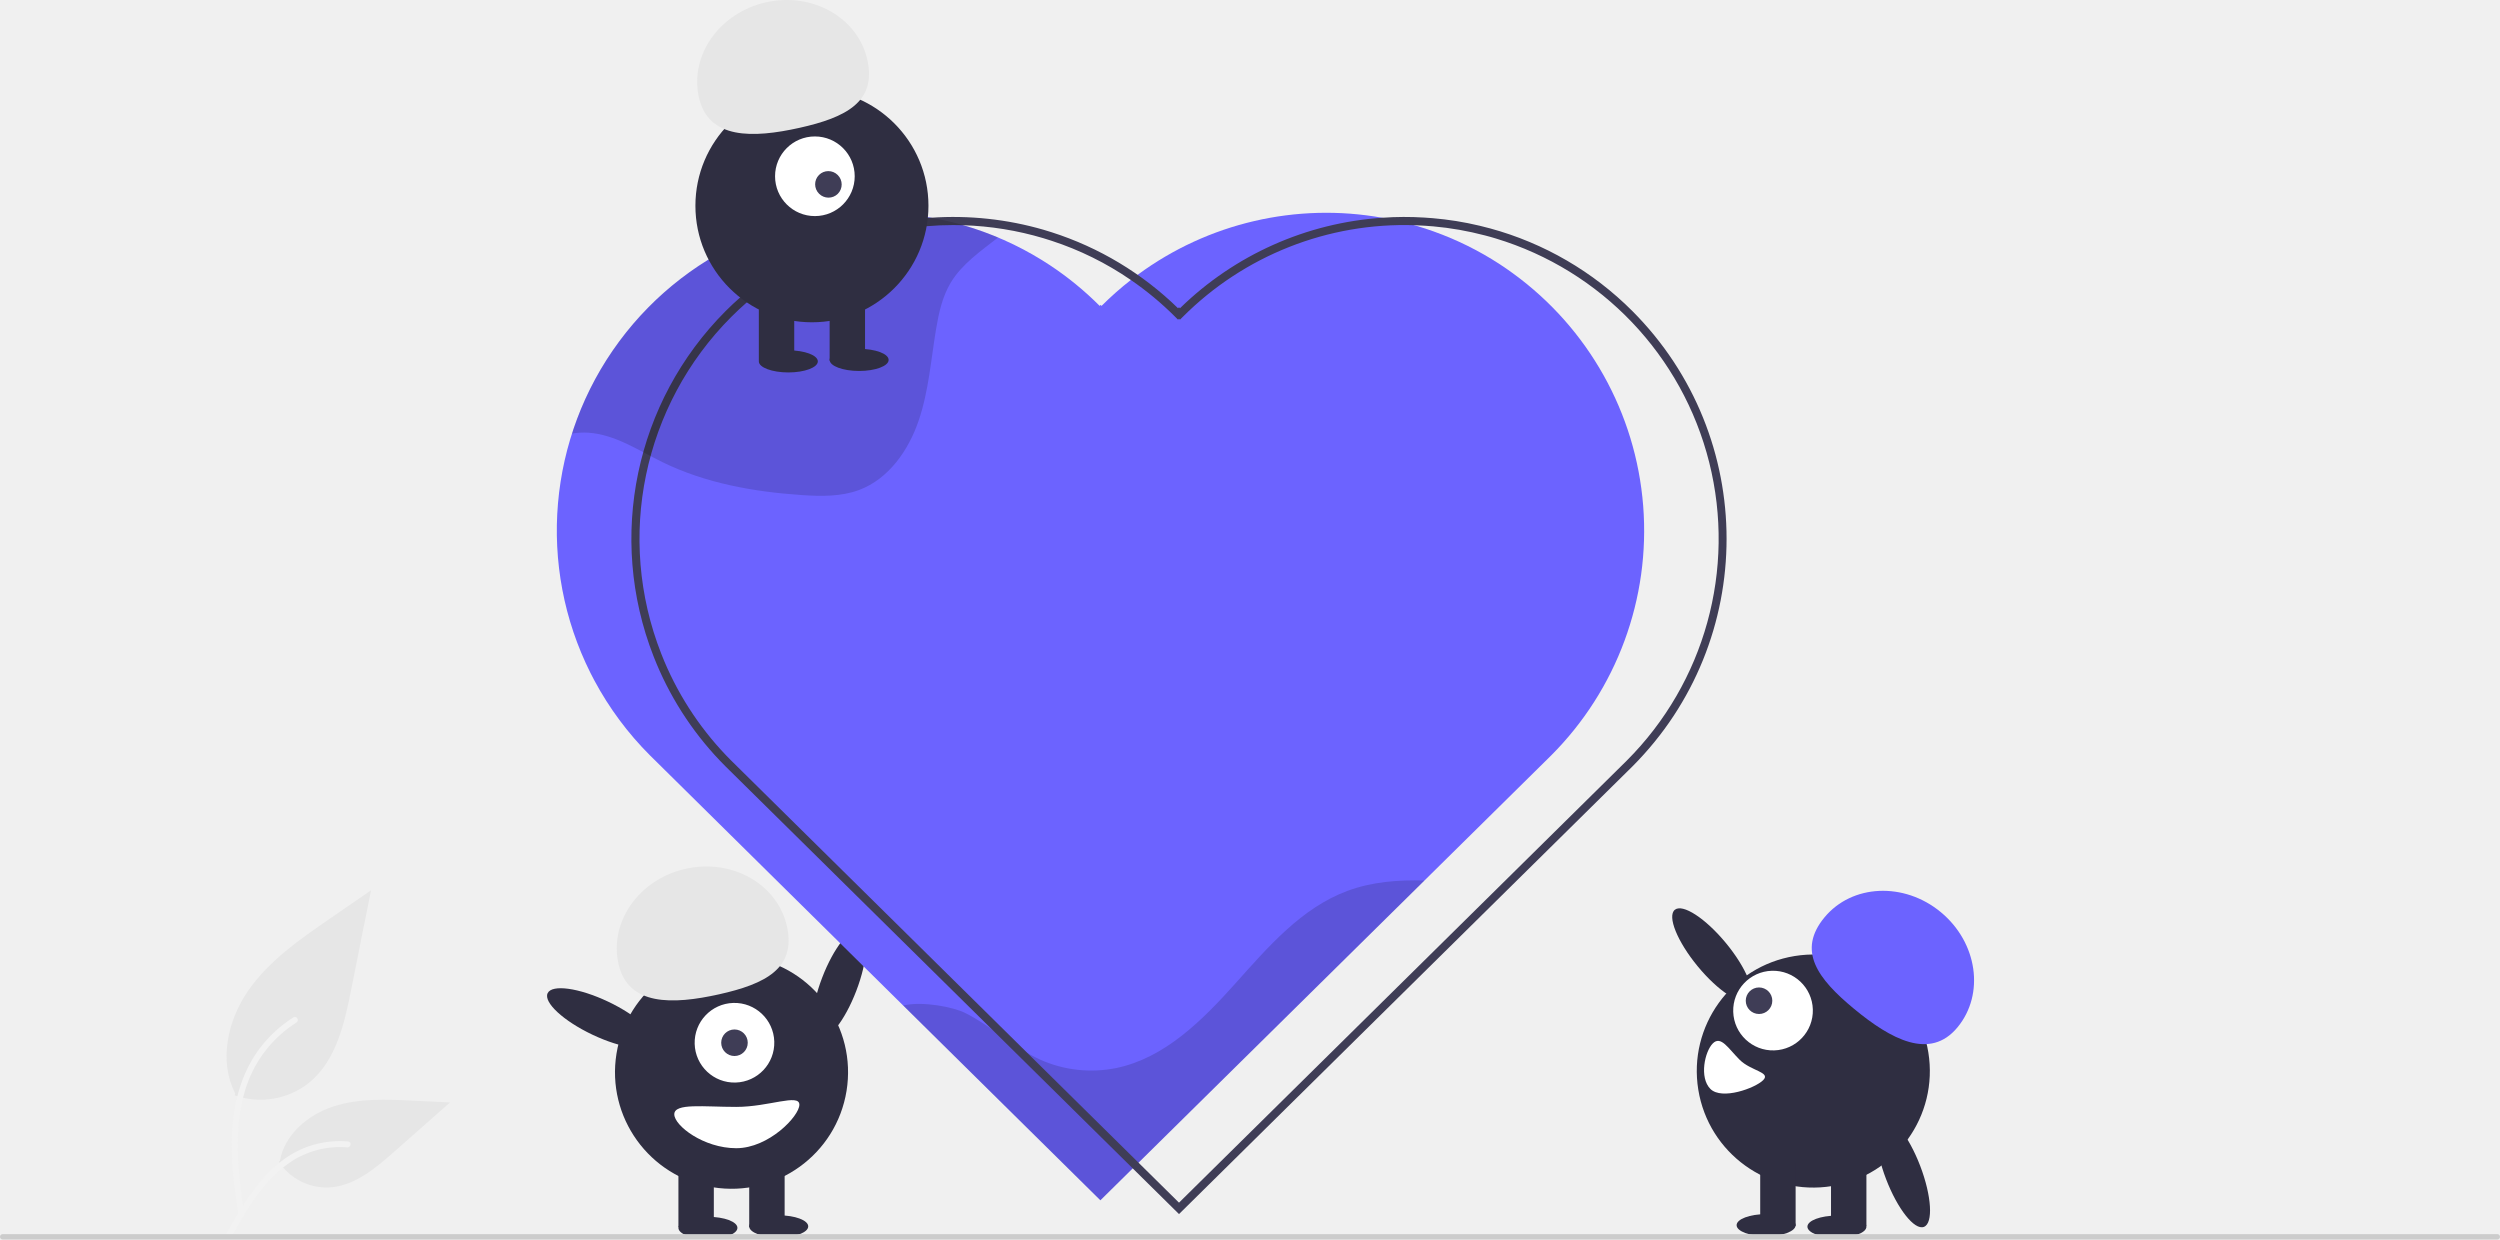
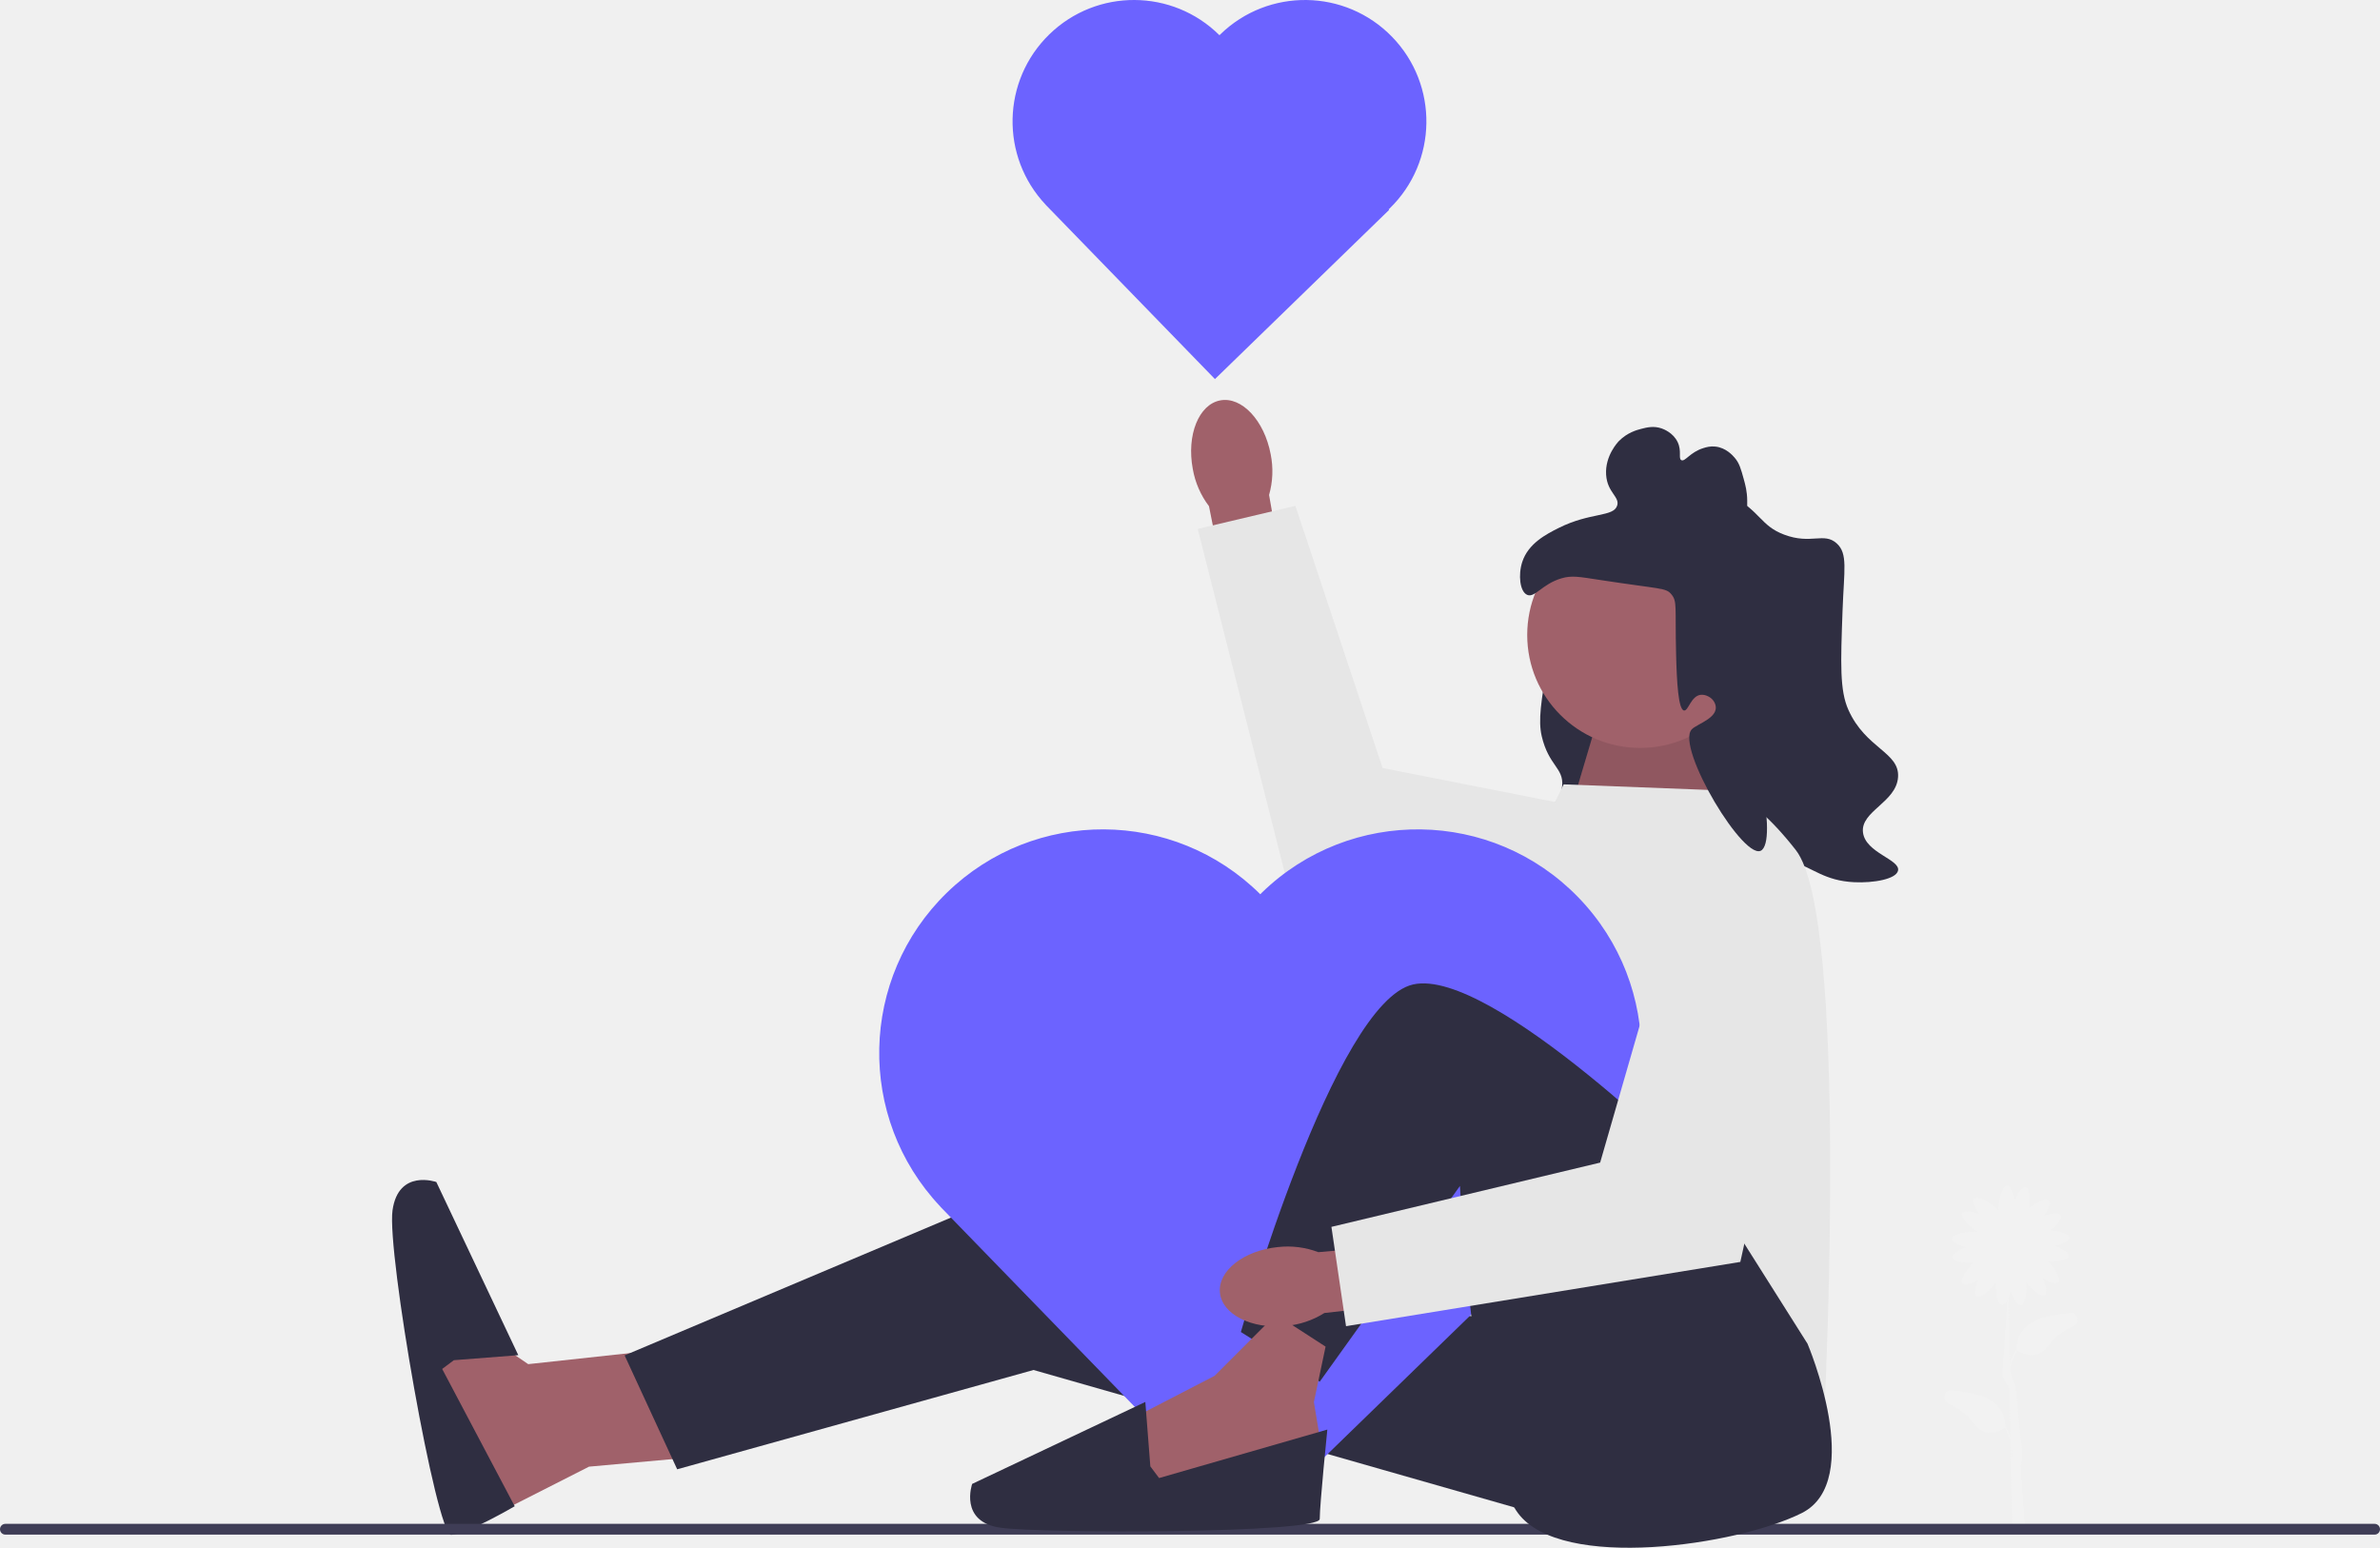
- <svg xmlns="http://www.w3.org/2000/svg" id="b3c5850d-3d23-4aad-a12c-b5e8440d4fde" data-name="Layer 1" width="924" height="458.127" viewBox="0 0 924 458.127">
-   <ellipse cx="448.178" cy="584.715" rx="21.534" ry="6.76" transform="translate(-396.0122 573.659) rotate(-69.08217)" fill="#2f2e41" />
-   <circle cx="408.371" cy="617.237" r="43.067" transform="translate(-404.3092 700.5281) rotate(-80.78252)" fill="#2f2e41" />
-   <rect x="250.746" y="430.1" width="13.084" height="23.442" fill="#2f2e41" />
-   <rect x="276.913" y="430.1" width="13.084" height="23.442" fill="#2f2e41" />
-   <ellipse cx="261.649" cy="453.814" rx="10.903" ry="4.089" fill="#2f2e41" />
-   <ellipse cx="287.816" cy="453.269" rx="10.903" ry="4.089" fill="#2f2e41" />
-   <circle cx="409.462" cy="606.333" r="14.719" transform="translate(-155.6336 -208.6472) rotate(-1.68323)" fill="#fff" />
-   <circle cx="271.462" cy="385.397" r="4.906" fill="#3f3d56" />
-   <path d="M366.595,577.185c-3.477-15.574,7.639-31.31,24.829-35.149s33.944,5.675,37.422,21.249-7.915,21.318-25.105,25.156S370.072,592.759,366.595,577.185Z" transform="translate(-138 -220.9363)" fill="#e6e6e6" />
-   <ellipse cx="359.863" cy="597.253" rx="6.76" ry="21.534" transform="translate(-471.9837 445.5228) rotate(-64.62574)" fill="#2f2e41" />
-   <path d="M387.217,632.774c0,4.215,10.853,12.539,22.897,12.539s23.335-11.867,23.335-16.082-11.292.818-23.335.818S387.217,628.558,387.217,632.774Z" transform="translate(-138 -220.9363)" fill="#fff" />
-   <path d="M711.26,500.2,664.48,546.37,558.76,650.69l-2.14,2.11L544.7,664.56,519.71,639.87l-2.2-2.17-45.69-45.13h-.01L457.17,578.1l-8.65-8.55-25.76-25.44-3.479-3.44-41.06-40.56a117.658,117.658,0,0,1-20.52-27.63c-.5-.91-.97-1.83-1.43-2.75A117.507,117.507,0,0,1,480.98,301.2h.01c.38.06.75.12,1.13.2a113.605,113.605,0,0,1,11.91,2.77A117.093,117.093,0,0,1,523.15,317.1q1.425.885,2.82,1.8a118.172,118.172,0,0,1,18.47,15.09l.35-.35.35.35a118.542,118.542,0,0,1,10.83-9.58c.83-.65,1.67-1.29,2.51-1.91a117.449,117.449,0,0,1,90.51-21.06,111.921,111.921,0,0,1,11.92,2.78q1.965.555,3.9,1.2c1.04.34,2.08.69,3.11,1.07a116.425,116.425,0,0,1,24.39,12.1q2.505,1.635,4.94,3.42A117.547,117.547,0,0,1,711.26,500.2Z" transform="translate(-138 -220.9363)" fill="#6c63ff" />
-   <path d="M664.48,546.37,558.76,650.69l-2.14,2.11L544.7,664.56,519.71,639.87l-2.2-2.17-45.69-45.13c7.34-1.71,18.62.64,22.75,2.68,9.79,4.83,17.84,12.76,27.78,17.28A46.138,46.138,0,0,0,550.68,615.66c17.82-3.74,31.61-17.52,43.77-31.08,12.16-13.57,24.59-28.13,41.68-34.42C645.14,546.84,654.82,546.09,664.48,546.37Z" transform="translate(-138 -220.9363)" opacity="0.15" />
-   <path d="M741.34,335.92a118.157,118.157,0,0,0-52.53-30.55c-1.32-.37-2.63-.7-3.96-1.01A116.831,116.831,0,0,0,667.46,301.57c-1.02-.1-2.04-.17-3.07-.22a115.155,115.155,0,0,0-15.43.06,118.397,118.397,0,0,0-74.84,33.45l-.36-.36-.36.36a118.614,118.614,0,0,0-46.7-28.08c-.99-.32-1.99-.63-2.99-.92a119.673,119.673,0,0,0-41.62-4.45c-.39.02-.78.05-1.16.09a118.306,118.306,0,0,0-69.4,29.4c-1.82,1.6-3.61,3.28-5.35,5.02A119.143,119.143,0,0,0,379.54,463.47c.35.94.73,1.87,1.13,2.8a118.153,118.153,0,0,0,25.51,37.95l38.92,38.42,3.06,3.03,84.22,83.13,2.17,2.15,22.12,21.84,17.09,16.87L741.34,504.21A119.129,119.129,0,0,0,741.34,335.92ZM739.23,502.08,573.76,665.44l-14.95-14.76-21.65-21.37-2.17-2.14-82.58-81.53-3.01-2.97L408.3,502.09A115.193,115.193,0,0,1,383.54,465.37c-.4-.93-.78-1.86-1.13-2.79A116.134,116.134,0,0,1,408.3,338.04q2.791-2.79,5.71-5.34H414.02a115.381,115.381,0,0,1,66.48-28.16q4.905-.42,9.82-.42c1.23,0,2.45.02,3.68.06a116.099,116.099,0,0,1,29.65,4.8c.99.29,1.98.6,2.96.93a114.156,114.156,0,0,1,29.33,14.49,115.614,115.614,0,0,1,16.41,13.64l1.06,1.06.35-.35.35.35,1.06-1.06a115.674,115.674,0,0,1,85.71-33.86c1.27.04,2.54.1,3.81.19,1.02.06,2.04.13,3.05.23a115.123,115.123,0,0,1,19.09,3.35c1.34.34,2.67.71,3.99,1.12A115.959,115.959,0,0,1,739.23,502.08Z" transform="translate(-138 -220.9363)" fill="#3f3d56" />
-   <path d="M506.88,308.71c-6.42,5.07-13.31,9.75-17.48,16.68-3.07,5.12-4.4,11.07-5.39,16.95-1.92,11.44-2.74,23.16-6.5,34.13-3.75,10.97-11.07,21.45-21.92,25.54-6.73,2.53-14.15,2.39-21.32,1.9-17.69-1.2-35.5-4.37-51.42-12.16-8.9-4.36-17.53-10.24-27.42-10.89a25.395,25.395,0,0,0-6.02.33A117.494,117.494,0,0,1,480.98,301.2h.01c.38.06.75.12,1.13.2a113.605,113.605,0,0,1,11.91,2.77A117.482,117.482,0,0,1,506.88,308.71Z" transform="translate(-138 -220.9363)" opacity="0.15" />
-   <path d="M224.764,625.77a28.748,28.748,0,0,0,27.761-4.89c9.723-8.161,12.772-21.606,15.252-34.056L275.114,550l-15.36,10.577c-11.046,7.606-22.342,15.456-29.99,26.473s-10.987,26.056-4.842,37.977Z" transform="translate(-138 -220.9363)" fill="#e6e6e6" />
-   <path d="M226.077,670.352c-1.555-11.324-3.153-22.794-2.063-34.24.969-10.165,4.07-20.093,10.383-28.234a46.968,46.968,0,0,1,12.05-10.92c1.205-.761,2.314,1.149,1.114,1.906a44.651,44.651,0,0,0-17.662,21.31c-3.845,9.78-4.463,20.442-3.8,30.831.401,6.283,1.25,12.525,2.106,18.759a1.144,1.144,0,0,1-.771,1.358,1.111,1.111,0,0,1-1.358-.771Z" transform="translate(-138 -220.9363)" fill="#f2f2f2" />
-   <path d="M241.052,650.314a21.162,21.162,0,0,0,18.439,9.517c9.334-.443,17.116-6.958,24.121-13.143l20.719-18.294L290.618,627.738c-9.861-.472-19.977-.912-29.37,2.129s-18.055,10.36-19.773,20.082Z" transform="translate(-138 -220.9363)" fill="#e6e6e6" />
-   <path d="M221.683,676.862c7.483-13.241,16.162-27.956,31.671-32.659a35.342,35.342,0,0,1,13.321-1.375c1.414.122,1.061,2.302-.351,2.18a32.833,32.833,0,0,0-21.259,5.624c-5.994,4.08-10.661,9.753-14.612,15.768-2.42,3.685-4.587,7.525-6.755,11.361-.693,1.226-2.718.341-2.017-.899Z" transform="translate(-138 -220.9363)" fill="#f2f2f2" />
-   <circle cx="300.091" cy="76.051" r="43.067" fill="#2f2e41" />
-   <rect x="280.465" y="109.85" width="13.084" height="23.442" fill="#2f2e41" />
-   <rect x="306.632" y="109.85" width="13.084" height="23.442" fill="#2f2e41" />
-   <ellipse cx="291.368" cy="133.565" rx="10.903" ry="4.089" fill="#2f2e41" />
-   <ellipse cx="317.536" cy="133.02" rx="10.903" ry="4.089" fill="#2f2e41" />
-   <circle cx="301.181" cy="65.148" r="14.719" fill="#fff" />
-   <ellipse cx="444.181" cy="289.084" rx="4.886" ry="4.921" transform="translate(-212.3404 177.7006) rotate(-44.98705)" fill="#3f3d56" />
-   <path d="M396.314,256.936c-3.477-15.574,7.639-31.31,24.829-35.149s33.944,5.675,37.422,21.249-7.915,21.318-25.105,25.156S399.791,272.51,396.314,256.936Z" transform="translate(-138 -220.9363)" fill="#e6e6e6" />
-   <ellipse cx="770.709" cy="573.814" rx="6.76" ry="21.534" transform="translate(-326.9695 400.5432) rotate(-39.51212)" fill="#2f2e41" />
-   <circle cx="808.201" cy="616.798" r="43.067" transform="translate(-226.3641 -83.51221) rotate(-9.21748)" fill="#2f2e41" />
-   <rect x="676.743" y="429.661" width="13.084" height="23.442" fill="#2f2e41" />
-   <rect x="650.576" y="429.661" width="13.084" height="23.442" fill="#2f2e41" />
-   <ellipse cx="678.924" cy="453.375" rx="10.903" ry="4.089" fill="#2f2e41" />
-   <ellipse cx="652.756" cy="452.83" rx="10.903" ry="4.089" fill="#2f2e41" />
-   <path d="M823.28,593.819c-13.578-11.219-21.124-21.507-10.96-33.808s29.411-13.178,42.989-1.959,16.344,30.287,6.18,42.588S836.857,605.039,823.28,593.819Z" transform="translate(-138 -220.9363)" fill="#6c63ff" />
-   <circle cx="793.311" cy="594.45" r="14.719" transform="translate(-155.1189 -197.3773) rotate(-1.68323)" fill="#fff" />
-   <circle cx="650.138" cy="369.868" r="4.906" fill="#3f3d56" />
-   <path d="M771.063,606.572c-2.981,2.981-5.088,12.644-.895,16.837s16.515-.268,19.495-3.248-4.509-3.353-8.702-7.545S774.043,603.592,771.063,606.572Z" transform="translate(-138 -220.9363)" fill="#fff" />
-   <ellipse cx="841.394" cy="654.275" rx="6.76" ry="21.534" transform="translate(-316.1416 122.5862) rotate(-20.9178)" fill="#2f2e41" />
-   <path d="M1061,679.064H139a1,1,0,0,1,0-2h922a1,1,0,0,1,0,2Z" transform="translate(-138 -220.9363)" fill="#ccc" />
+ <svg xmlns="http://www.w3.org/2000/svg" id="uuid-0b6ba268-4e1b-4dd1-962c-6d795af74c3b" width="524.67" height="341.191" viewBox="0 0 524.67 341.191">
+   <polygon points="146.064 297.497 116.445 300.716 102.28 291.058 94.079 300.716 98.015 321.096 102.523 337.193 129.853 323.313 151.859 321.321 146.064 297.497" fill="#a0616a" />
+   <polygon points="296.088 263.371 224.617 262.084 137.693 298.785 149.283 323.896 227.836 302.004 349.53 336.774 332.789 254.357 296.088 263.371" fill="#2f2e41" />
+   <path d="M100.053,299.844l14.205-1.106-18.069-38.171s-8.37-2.956-9.658,6.249,9.696,71.527,12.916,71.527,14.021-6.302,14.021-6.302l-15.991-30.266,2.576-1.932Z" fill="#2f2e41" />
+   <path d="M456.349,289.393c-1.43,.154-2.99,.385-4.649,.723-7.035,1.433-7.181,6.21-7.12,7.305l-.048-.03c-.707,1.135-1.15,2.283-1.418,3.367l-.322-14.641c.208-.434,.398-.927,.556-1.432,.527,1.622,1.39,3.154,2.134,3.052,.968-.132,1.389-2.979,1.209-5.002,1.23,1.585,3.301,3.279,4.083,2.757,.624-.418,.254-2.137-.427-3.7,1.42,.856,2.993,1.418,3.481,.875,.666-.741-.93-3.271-2.402-4.683,1.97,.184,4.475-.13,4.64-1.027,.135-.739-1.356-1.671-2.952-2.271,1.603-.423,3.102-1.159,3.052-1.888-.059-.866-2.285-1.445-4.205-1.534,1.448-1.133,2.779-2.699,2.372-3.408-.374-.651-2.114-.399-3.72,.175,.95-1.359,1.618-2.889,1.11-3.413-.634-.653-2.883,.474-4.418,1.719,.299-1.94,.148-4.388-.722-4.61-.728-.185-1.759,1.239-2.467,2.79-.313-1.628-.945-3.174-1.676-3.174-1.04,0-1.884,3.137-1.884,5.18,0,.116,.003,.224,.008,.328-.104-.121-.224-.248-.361-.38-1.466-1.424-4.304-3.004-5.028-2.258-.509,.524,.159,2.055,1.11,3.413-1.606-.574-3.346-.826-3.72-.175-.503,.875,1.646,3.059,3.393,4.119-.105-.013-.215-.023-.333-.031-2.039-.139-5.225,.489-5.296,1.527-.05,.729,1.449,1.465,3.052,1.888-1.596,.6-3.087,1.532-2.952,2.271,.164,.897,2.67,1.21,4.64,1.027-1.472,1.412-3.068,3.942-2.402,4.683,.488,.543,2.061-.019,3.481-.875-.682,1.563-1.052,3.282-.427,3.7,.825,.552,3.087-1.369,4.28-3.021-.122,2.022,.362,4.799,1.322,4.909,.401,.046,.827-.382,1.211-1.041l-1.087,15.737c-.254,1.833,1.372,3.029,1.517,3.784l.235,10.657c-.265-.759-.621-1.536-1.102-2.307l-.048,.03c.062-1.095-.084-5.872-7.12-7.305-1.659-.338-3.219-.569-4.649-.723-1.688-.182-2.346,2.129-.821,2.875,2.208,1.081,4.285,2.442,5.368,4.055,2.768,4.123,6.592,1.739,7.136,1.369,.607,1.011,1.006,2.03,1.257,2.999l.125,5.66c-.031,.134-.052,.209-.053,.214l.058,.017,.301,13.697,2.796-.022-1-14c.168-.755,.685-3.328,0-6l-1-11h0c-.002-.008,.057,.289,0,0l-1.304-4.322c.19-1.337,.63-2.841,1.524-4.329,.544,.37,4.368,2.753,7.136-1.369,1.083-1.612,3.16-2.974,5.368-4.055,1.525-.746,.866-3.057-.821-2.875Zm-12.771,32.406l-.053-2.395c.106,.906,.101,1.723,.053,2.395Z" fill="#f2f2f2" />
+   <path d="M0,337.107c0,.66,.53,1.19,1.19,1.19H523.48c.66,0,1.19-.53,1.19-1.19,0-.66-.53-1.19-1.19-1.19H1.19c-.66,0-1.19,.53-1.19,1.19Z" fill="#3f3d56" />
+   <path d="M393.313,117.855c-5.343-2.021-5.023-5.081-12.234-9.014-3.092-1.687-5.561-3.033-9.014-3.219-6.094-.329-10.738,3.195-14.165,5.795-4.99,3.786-7.633,8.034-9.014,10.302-2.318,3.804-3.387,6.979-4.507,10.302-1.647,4.888-2.278,8.548-3.219,14.165-1.406,8.384-2.108,12.576-1.288,16.097,1.522,6.529,4.87,6.982,4.507,10.946-.613,6.696-10.344,7.318-11.59,14.165-1.033,5.68,4.34,12.516,10.302,14.809,3.618,1.392,6.95,.917,16.097-1.932,24.264-7.556,28.158-12.726,36.057-10.302,4.493,1.379,6.949,4.191,13.521,4.507,4.203,.202,9.274-.656,9.658-2.576,.489-2.442-7.15-3.874-7.727-8.37-.605-4.719,7.36-6.63,7.727-12.234,.36-5.49-7.114-6.25-10.946-14.809-1.927-4.305-1.714-10.167-1.288-21.892,.329-9.048,1.206-12.548-1.288-14.809-2.806-2.544-5.648,.316-11.59-1.932Z" fill="#2f2e41" />
+   <polygon points="346.553 177.511 353.636 153.687 374.24 153.043 382.61 182.662 346.553 177.511" fill="#a0616a" />
+   <polygon points="346.553 177.511 353.636 153.687 374.24 153.043 382.61 182.662 346.553 177.511" opacity=".1" />
+   <path d="M378.182,174.194l-33.482-1.288-10.381,21.345-16.018,94.553,84.026,18.994s5.151-105.596-6.439-120.406c-11.59-14.809-17.707-13.2-17.707-13.2Z" fill="#e6e6e6" />
+   <circle cx="361.574" cy="139.977" r="24.9" fill="#a0616a" />
+   <path d="M372.952,160.77c1.253-1.295,6.624-2.687,4.994-5.943-.535-1.069-1.919-1.799-3.045-1.658-2.136,.267-2.705,3.584-3.652,3.457-1.25-.167-1.605-6.125-1.757-12.528-.247-10.405,.291-11.494-1.041-13.091-1.226-1.47-2.116-1.068-15.833-3.174-4.631-.711-6.14-1.004-8.388-.346-4.274,1.251-5.878,4.375-7.564,3.642-1.624-.706-2.013-4.419-1.084-7.261,1.327-4.059,5.268-6.101,8.019-7.478,7.023-3.516,12.113-2.373,12.907-4.954,.595-1.934-2.18-2.847-2.439-6.773-.278-4.21,2.642-7.257,2.828-7.445,1.835-1.857,3.939-2.43,4.855-2.666,1.282-.331,2.785-.72,4.552-.109,.353,.122,2.532,.912,3.533,3.012,.956,2.004,.096,3.644,.824,3.988,.826,.39,1.882-1.748,4.855-2.666,.627-.194,1.508-.457,2.633-.336,2.361,.253,3.848,1.983,4.248,2.449,1.038,1.208,1.368,2.399,2.027,4.779,.339,1.225,.73,2.675,.748,4.627,.012,1.311,.023,2.503-.455,3.836,0,0-.778,2.169-5.234,5.863h0c0-0,1.866-1.851,2.785-1.615,1.573,.405,7.677,2.464,10.675,8.398,1.356,2.683,2.239,2.269,3.306,4.931,.251,.627,2.09,5.419,.066,10.382-1.548,3.796-3.588,3.356-4.746,7.218-.554,1.846-.082,1.929-.834,7.033-.432,2.934-4.244,.599-4.904,1.852-.446,.846,6.261,25.706,2.618,29.15-3.569,3.373-19.196-22.748-15.495-26.574Z" fill="#2f2e41" />
+   <g>
+     <path id="uuid-d56d3225-8ff5-4cfc-a2e4-a63effe3e01d" d="M280.123,100.149c-1.396-7.454-6.373-12.775-11.116-11.886-4.743,.889-7.456,7.651-6.059,15.107,.517,2.986,1.742,5.805,3.572,8.22l6.312,31.506,12.453-2.528-5.517-31.461c.832-2.915,.954-5.987,.355-8.959Z" fill="#a0616a" />
+     <polygon points="373.167 182.774 304.788 169.299 285.572 111.503 264.039 116.596 285.641 201.977 363.042 212.161 373.167 182.774" fill="#e6e6e6" />
+   </g>
+   <path d="M269.028,7.567h0c-.067,.065-.129,.134-.195,.199-10.355-10.275-27.031-10.366-37.496-.203h0c-10.503,10.202-10.858,26.951-.797,37.589l-.007,.006,.251,.258h0l37.05,38.148,38.406-37.301-.107-.11c.065-.061,.132-.118,.196-.181h0c10.605-10.3,10.853-27.248,.553-37.853h0c-10.3-10.605-27.248-10.853-37.853-.553Z" fill="#6c63ff" />
+   <path d="M278.191,196.766h0c-.123,.12-.237,.246-.36,.367-19.071-18.925-49.785-19.091-69.06-.375h0c-19.344,18.79-19.997,49.637-1.467,69.23l-.012,.012,.461,.475h0l68.238,70.259,70.734-68.699-.197-.202c.119-.113,.243-.218,.36-.333h0c19.533-18.971,19.988-50.184,1.018-69.717h0c-18.971-19.533-50.184-19.988-69.716-1.018Z" fill="#6c63ff" />
+   <path d="M398.464,296.209s12.878,30.262-1.288,37.345c-14.165,7.083-52.965,12.878-62.54,0-9.575-12.878-12.794-72.115-12.794-72.115l-30.906,43.14-17.385-10.946s20.604-72.758,37.989-76.622,63.744,42.496,63.744,42.496l23.18,36.701Z" fill="#2f2e41" />
+   <polygon points="281.278 289.771 267.757 303.292 249.084 312.95 251.016 329.691 286.429 325.828 290.937 316.813 289.649 309.087 292.224 296.853 281.278 289.771" fill="#a0616a" />
+   <path d="M253.591,323.252l-1.106-14.205-38.171,18.069s-2.956,8.37,6.249,9.658,70.373,1.288,70.373-1.932,1.673-19.702,1.673-19.702l-37.086,10.687-1.932-2.576Z" fill="#2f2e41" />
+   <g>
+     <path id="uuid-a721eaf6-2355-46f2-b485-145c924aea51" d="M281.731,274.905c-7.546,.748-13.277,5.248-12.8,10.051,.477,4.802,6.98,8.087,14.529,7.338,3.019-.258,5.933-1.235,8.498-2.851l31.933-3.574-1.446-12.624-31.819,2.786c-2.833-1.08-5.883-1.466-8.895-1.125Z" fill="#a0616a" />
+     <polygon points="372.065 189.325 352.749 256.289 293.512 270.454 296.731 292.346 383.655 278.181 400.47 201.945 372.065 189.325" fill="#e6e6e6" />
+   </g>
</svg>
